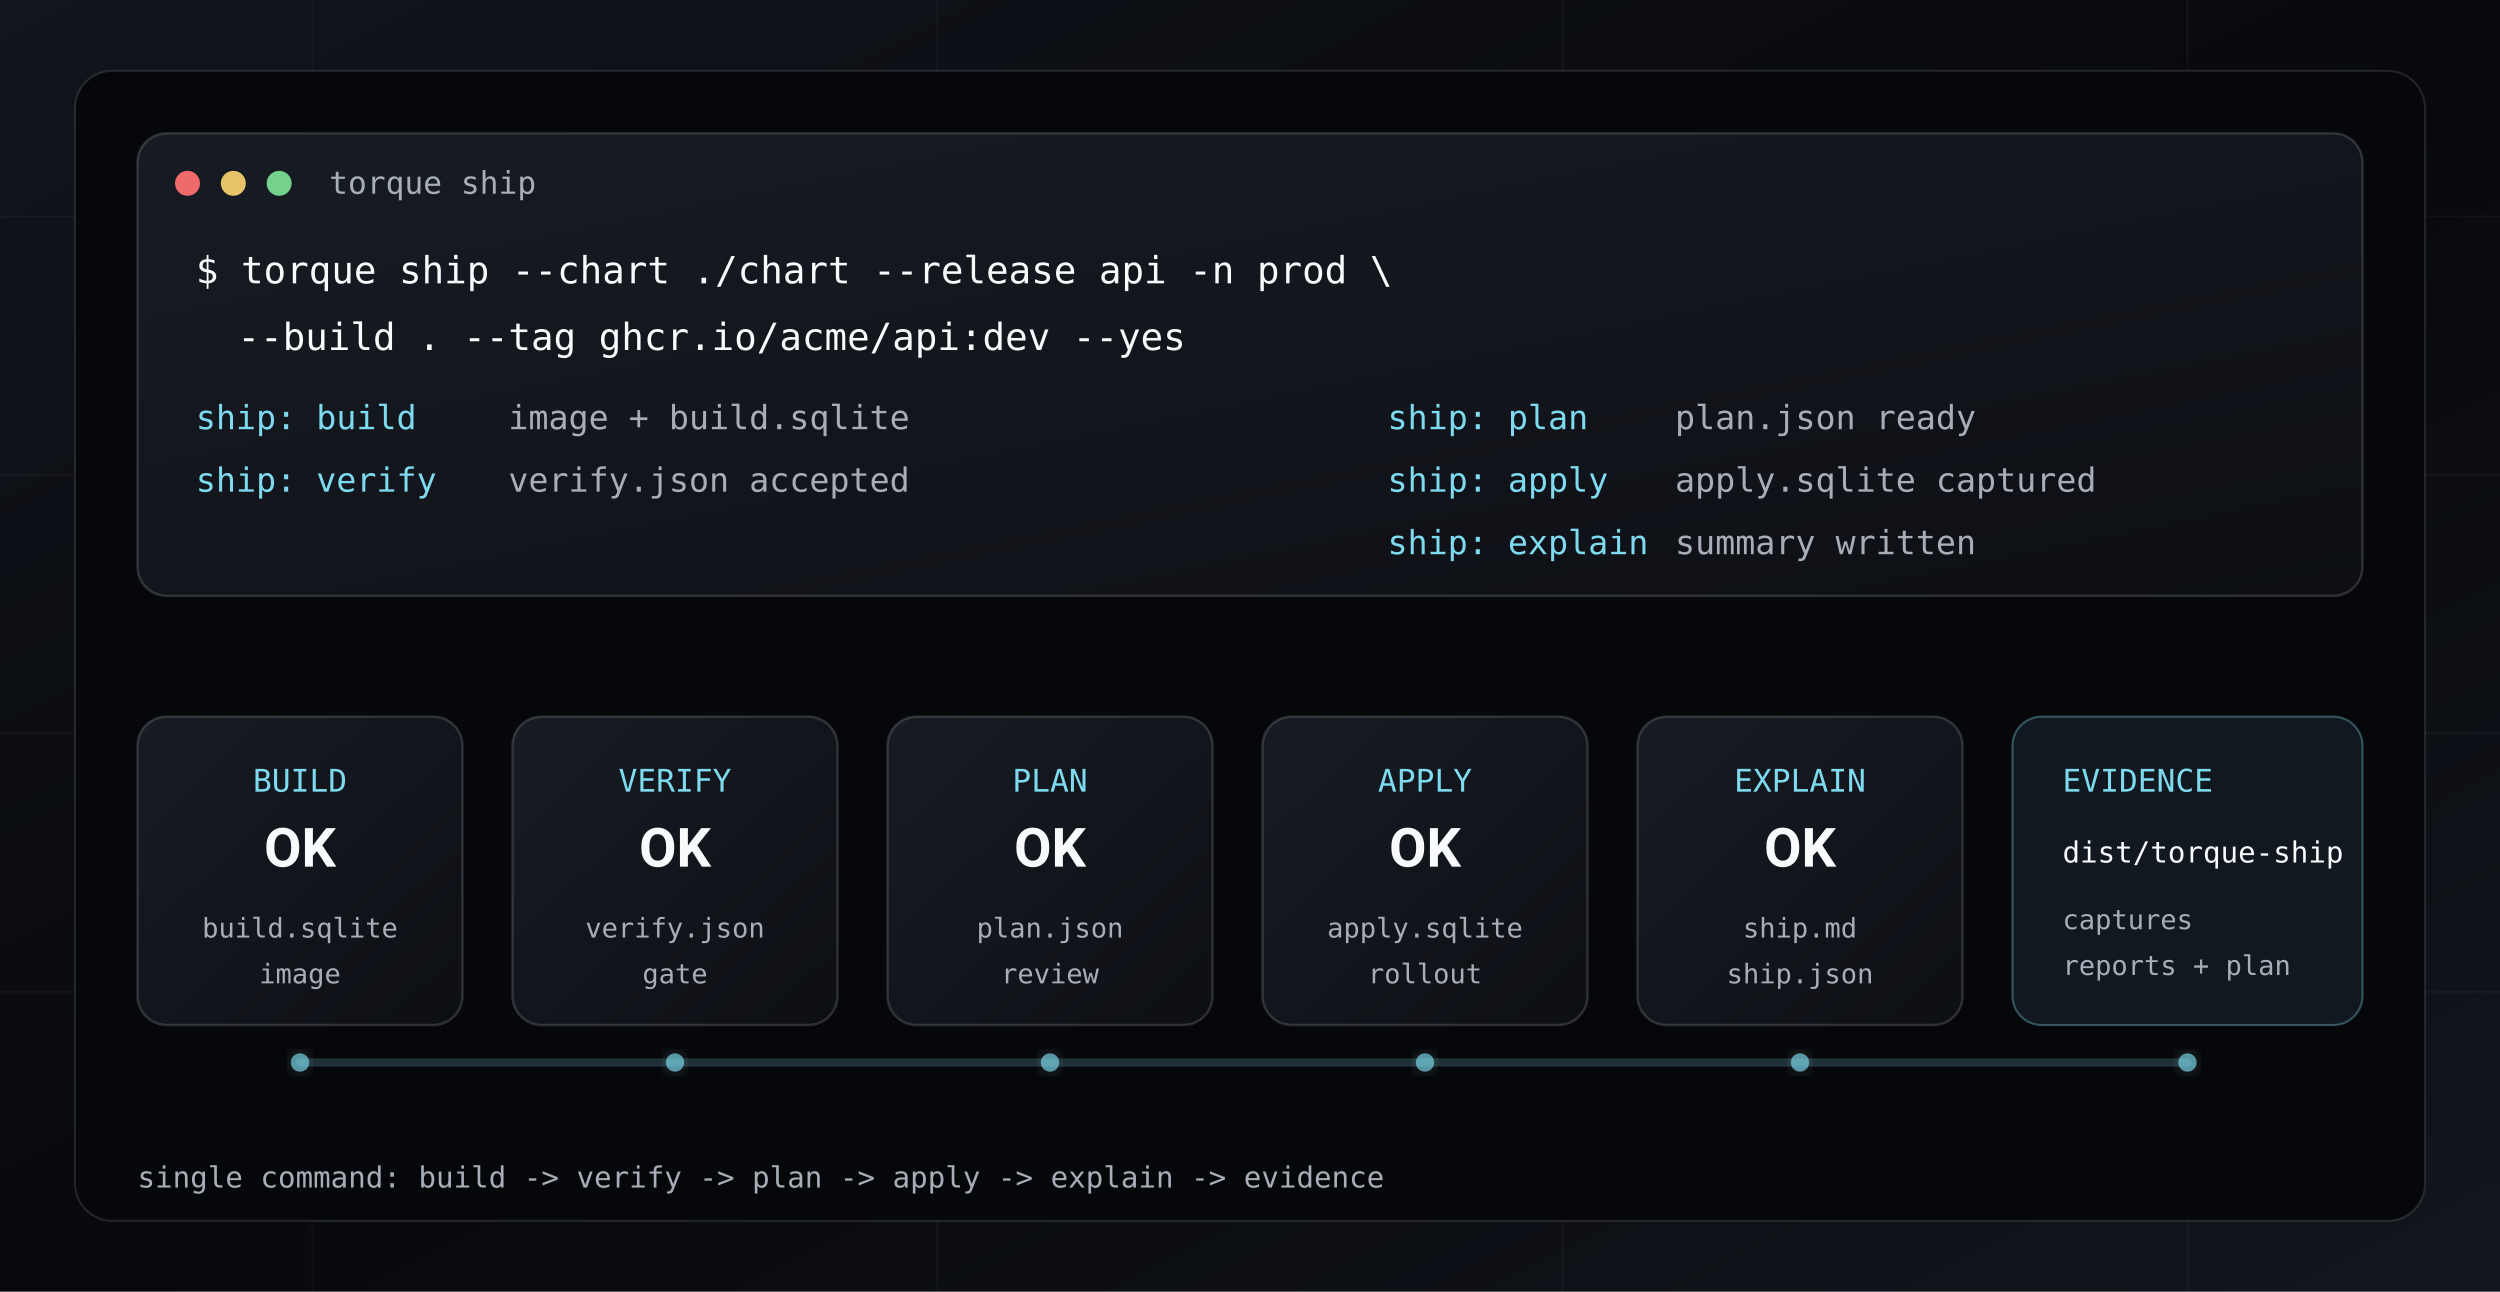
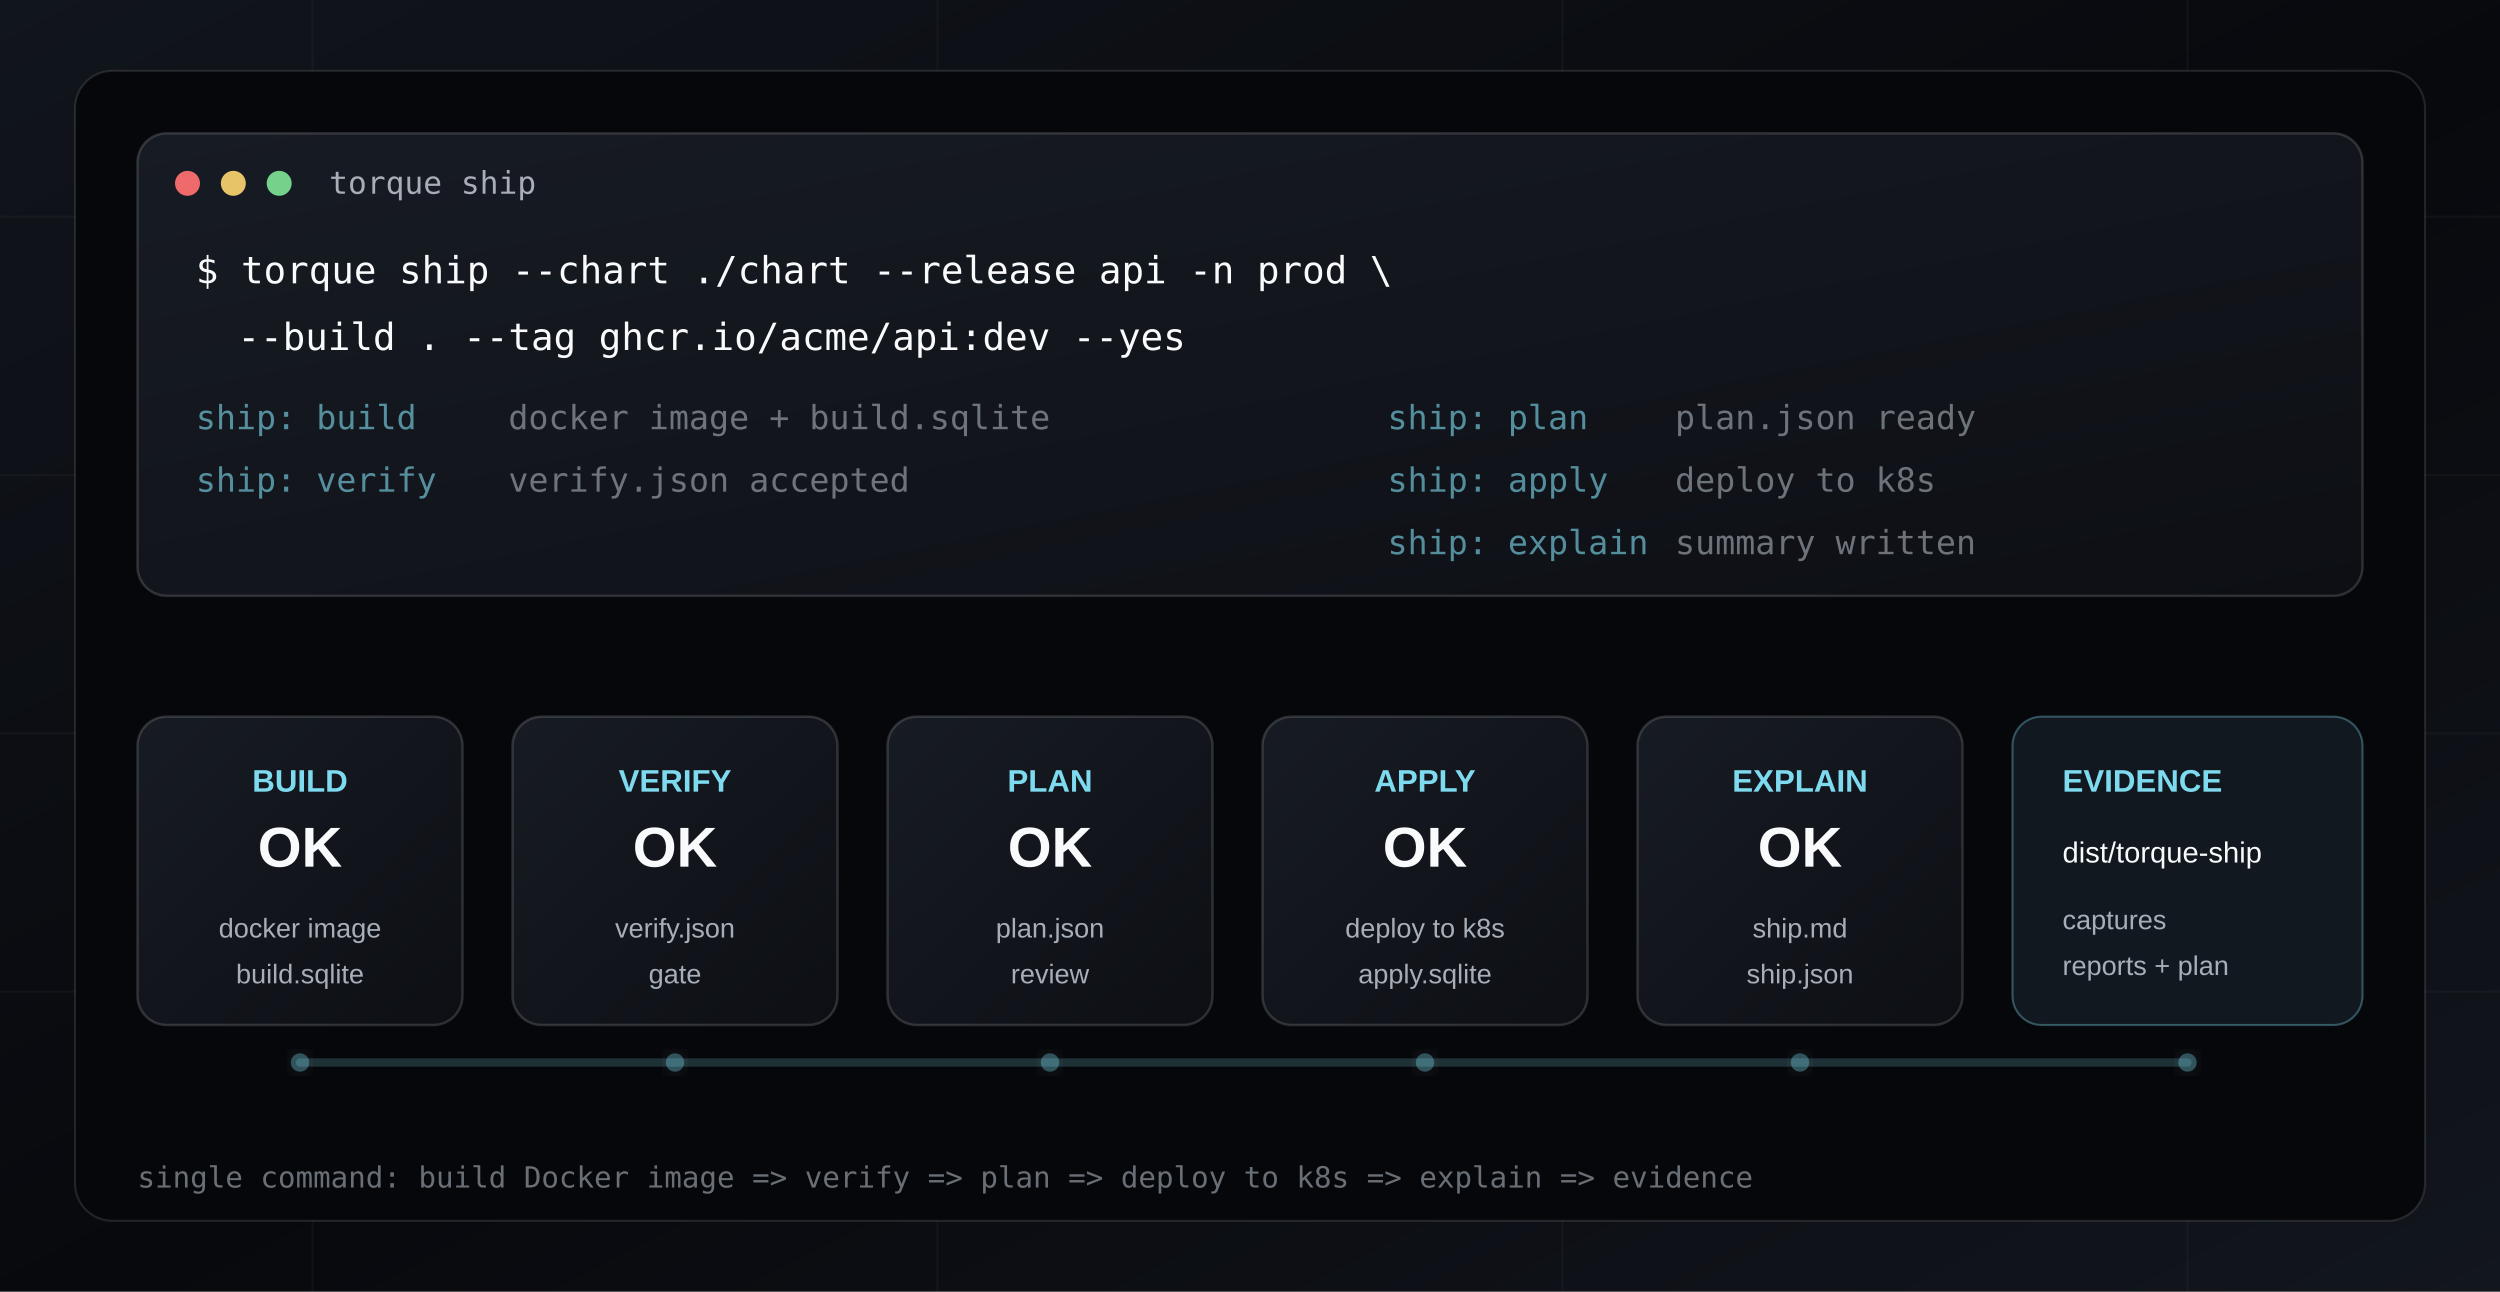
<svg xmlns="http://www.w3.org/2000/svg" viewBox="0 0 1200 620" role="img" aria-labelledby="title desc">
  <defs>
    <linearGradient id="bg" x1="0" y1="0" x2="1" y2="1">
      <stop offset="0" stop-color="#11151c" />
      <stop offset="0.52" stop-color="#08090d" />
      <stop offset="1" stop-color="#12161d" />
    </linearGradient>
    <linearGradient id="panel" x1="0" y1="0" x2="1" y2="1">
      <stop offset="0" stop-color="#171b23" />
      <stop offset="1" stop-color="#0d0f14" />
    </linearGradient>
    <linearGradient id="rail" x1="0" y1="0" x2="1" y2="0">
      <stop offset="0" stop-color="#7edaee" stop-opacity="0.18" />
      <stop offset="0.5" stop-color="#7edaee" stop-opacity="0.72" />
      <stop offset="1" stop-color="#edf1f5" stop-opacity="0.18" />
    </linearGradient>
    <filter id="softGlow" x="-20%" y="-20%" width="140%" height="140%">
      <feGaussianBlur stdDeviation="4" result="blur" />
      <feColorMatrix in="blur" type="matrix" values="0 0 0 0 0.49 0 0 0 0 0.85 0 0 0 0 0.93 0 0 0 0.38 0" />
      <feMerge>
        <feMergeNode />
        <feMergeNode in="SourceGraphic" />
      </feMerge>
    </filter>
    <style>
      .mono { font-family: "SF Mono", "Monaco", "Inconsolata", "Fira Code", ui-monospace, monospace; }
      .sans { font-family: -apple-system, BlinkMacSystemFont, "Segoe UI", Roboto, Arial, sans-serif; }
+       .tech { font-family: "DIN Alternate", "Avenir Next Condensed", "Rajdhani", "Orbitron", "Eurostile", "Bank Gothic", "Exo 2", "Arial Narrow", "Segoe UI", Arial, sans-serif; font-stretch: condensed; }
      .muted { fill: #a7aeb8; }
      .bright { fill: #f8fafc; }
      .accent { fill: #7edaee; }
      .panel { fill: url(#panel); stroke: rgba(237,241,245,0.16); stroke-width: 1.2; }
      .flow-rail { stroke: #7edaee; stroke-opacity: 0.2; stroke-width: 4; stroke-linecap: round; }
      .flow-dash {
        stroke: #edf1f5;
-         stroke-opacity: 0.72;
+         stroke-opacity: 0.76;
        stroke-width: 3.2;
        stroke-linecap: round;
-         stroke-dasharray: 24 56;
-         animation: flowDash 6.4s linear infinite;
+         stroke-dasharray: 8 92;
+         animation: flowDash 7.8s cubic-bezier(0.34, 0, 0.18, 1) infinite;
        filter: url(#softGlow);
      }
-       .flow-node { fill: #7edaee; opacity: 0.68; filter: url(#softGlow); }
+       .flow-node {
+         fill: #7edaee;
+         opacity: 0.36;
+         filter: url(#softGlow);
+         animation: nodeGlow 7.8s ease-in-out infinite;
+       }
+       .stage-ring {
+         fill: none;
+         stroke: #62f38d;
+         stroke-width: 1.8;
+         stroke-opacity: 0;
+         filter: url(#softGlow);
+         animation: stageRing 7.8s ease-in-out infinite;
+       }
+       .stage-fill {
+         fill: #2bff76;
+         opacity: 0;
+         animation: stageFill 7.8s ease-in-out infinite;
+       }
+       .stage-ok { animation: stageOk 7.8s ease-in-out infinite; }
+       .log-step {
+         opacity: 0.62;
+         animation: logStep 7.8s ease-in-out infinite;
+       }
+       .delay-build { animation-delay: 0s; }
+       .delay-verify { animation-delay: 1.1s; }
+       .delay-plan { animation-delay: 2.2s; }
+       .delay-apply { animation-delay: 3.3s; }
+       .delay-explain { animation-delay: 4.4s; }
+       .delay-evidence { animation-delay: 5.5s; }
      @keyframes flowDash {
-         to { stroke-dashoffset: -160; }
+         0% { stroke-dashoffset: 0; stroke-opacity: 0; }
+         7% { stroke-opacity: 0.76; }
+         82% { stroke-dashoffset: -100; stroke-opacity: 0.76; }
+         100% { stroke-dashoffset: -100; stroke-opacity: 0; }
+       }
+       @keyframes stageRing {
+         0%, 18%, 100% { stroke-opacity: 0; }
+         4%, 12% { stroke-opacity: 0.9; }
+       }
+       @keyframes stageFill {
+         0%, 18%, 100% { opacity: 0; }
+         4%, 12% { opacity: 0.16; }
+       }
+       @keyframes stageOk {
+         0%, 18%, 100% { fill: #f8fafc; opacity: 0.92; }
+         4%, 12% { fill: #62f38d; opacity: 1; }
+       }
+       @keyframes logStep {
+         0%, 18%, 100% { opacity: 0.62; }
+         4%, 12% { opacity: 1; }
+       }
+       @keyframes nodeGlow {
+         0%, 18%, 100% { opacity: 0.36; }
+         4%, 12% { opacity: 1; }
      }
      @media (prefers-reduced-motion: reduce) {
-         .flow-dash { animation: none; }
+         .flow-dash,
+         .flow-node,
+         .stage-fill,
+         .stage-ring,
+         .stage-ok,
+         .log-step { animation: none; }
+         .log-step { opacity: 1; }
      }
    </style>
  </defs>
  <rect width="1200" height="620" fill="url(#bg)" />
  <path d="M0 104h1200M0 228h1200M0 352h1200M0 476h1200M150 0v620M450 0v620M750 0v620M1050 0v620" stroke="#ffffff" stroke-opacity="0.032" />
  <rect x="36" y="34" width="1128" height="552" rx="18" fill="#06070a" stroke="#edf1f5" stroke-opacity="0.12" />
  <g transform="translate(66 64)">
    <rect width="1068" height="222" rx="14" class="panel" />
    <circle cx="24" cy="24" r="6" fill="#ef6a6a" />
    <circle cx="46" cy="24" r="6" fill="#e8c468" />
    <circle cx="68" cy="24" r="6" fill="#74d28a" />
    <text x="92" y="29" class="mono muted" font-size="15">torque ship</text>
    <text x="28" y="72" class="mono bright" font-size="18">$ torque ship --chart ./chart --release api -n prod \</text>
    <text x="48" y="104" class="mono bright" font-size="18">--build . --tag ghcr.io/acme/api:dev --yes</text>
    <g transform="translate(28 142)">
-       <text x="0" y="0" class="mono accent" font-size="16">ship: build</text>
-       <text x="150" y="0" class="mono muted" font-size="16">image + build.sqlite</text>
-       <text x="0" y="30" class="mono accent" font-size="16">ship: verify</text>
-       <text x="150" y="30" class="mono muted" font-size="16">verify.json accepted</text>
+       <g class="log-step delay-build">
+         <text x="0" y="0" class="mono accent" font-size="16">ship: build</text>
+         <text x="150" y="0" class="mono muted" font-size="16">docker image + build.sqlite</text>
+       </g>
+       <g class="log-step delay-verify">
+         <text x="0" y="30" class="mono accent" font-size="16">ship: verify</text>
+         <text x="150" y="30" class="mono muted" font-size="16">verify.json accepted</text>
+       </g>
    </g>
    <g transform="translate(600 142)">
-       <text x="0" y="0" class="mono accent" font-size="16">ship: plan</text>
-       <text x="138" y="0" class="mono muted" font-size="16">plan.json ready</text>
-       <text x="0" y="30" class="mono accent" font-size="16">ship: apply</text>
-       <text x="138" y="30" class="mono muted" font-size="16">apply.sqlite captured</text>
-       <text x="0" y="60" class="mono accent" font-size="16">ship: explain</text>
-       <text x="138" y="60" class="mono muted" font-size="16">summary written</text>
+       <g class="log-step delay-plan">
+         <text x="0" y="0" class="mono accent" font-size="16">ship: plan</text>
+         <text x="138" y="0" class="mono muted" font-size="16">plan.json ready</text>
+       </g>
+       <g class="log-step delay-apply">
+         <text x="0" y="30" class="mono accent" font-size="16">ship: apply</text>
+         <text x="138" y="30" class="mono muted" font-size="16">deploy to k8s</text>
+       </g>
+       <g class="log-step delay-explain">
+         <text x="0" y="60" class="mono accent" font-size="16">ship: explain</text>
+         <text x="138" y="60" class="mono muted" font-size="16">summary written</text>
+       </g>
    </g>
  </g>
  <g transform="translate(66 344)">
    <g transform="translate(0 0)">
      <rect width="156" height="148" rx="14" class="panel" />
-       <text x="78" y="36" text-anchor="middle" class="mono accent" font-size="15">BUILD</text>
-       <text x="78" y="72" text-anchor="middle" class="sans bright" font-size="26" font-weight="760">OK</text>
-       <text x="78" y="106" text-anchor="middle" class="mono muted" font-size="13">build.sqlite</text>
-       <text x="78" y="128" text-anchor="middle" class="mono muted" font-size="13">image</text>
+       <rect width="156" height="148" rx="14" class="stage-fill delay-build" />
+       <text x="78" y="36" text-anchor="middle" class="tech accent" font-size="15" font-weight="700">BUILD</text>
+       <text x="78" y="72" text-anchor="middle" class="tech bright stage-ok delay-build" font-size="27" font-weight="800">OK</text>
+       <text x="78" y="106" text-anchor="middle" class="tech muted" font-size="13">docker image</text>
+       <text x="78" y="128" text-anchor="middle" class="tech muted" font-size="13">build.sqlite</text>
+       <rect width="156" height="148" rx="14" class="stage-ring delay-build" />
    </g>
    <g transform="translate(180 0)">
      <rect width="156" height="148" rx="14" class="panel" />
-       <text x="78" y="36" text-anchor="middle" class="mono accent" font-size="15">VERIFY</text>
-       <text x="78" y="72" text-anchor="middle" class="sans bright" font-size="26" font-weight="760">OK</text>
-       <text x="78" y="106" text-anchor="middle" class="mono muted" font-size="13">verify.json</text>
-       <text x="78" y="128" text-anchor="middle" class="mono muted" font-size="13">gate</text>
+       <rect width="156" height="148" rx="14" class="stage-fill delay-verify" />
+       <text x="78" y="36" text-anchor="middle" class="tech accent" font-size="15" font-weight="700">VERIFY</text>
+       <text x="78" y="72" text-anchor="middle" class="tech bright stage-ok delay-verify" font-size="27" font-weight="800">OK</text>
+       <text x="78" y="106" text-anchor="middle" class="tech muted" font-size="13">verify.json</text>
+       <text x="78" y="128" text-anchor="middle" class="tech muted" font-size="13">gate</text>
+       <rect width="156" height="148" rx="14" class="stage-ring delay-verify" />
    </g>
    <g transform="translate(360 0)">
      <rect width="156" height="148" rx="14" class="panel" />
-       <text x="78" y="36" text-anchor="middle" class="mono accent" font-size="15">PLAN</text>
-       <text x="78" y="72" text-anchor="middle" class="sans bright" font-size="26" font-weight="760">OK</text>
-       <text x="78" y="106" text-anchor="middle" class="mono muted" font-size="13">plan.json</text>
-       <text x="78" y="128" text-anchor="middle" class="mono muted" font-size="13">review</text>
+       <rect width="156" height="148" rx="14" class="stage-fill delay-plan" />
+       <text x="78" y="36" text-anchor="middle" class="tech accent" font-size="15" font-weight="700">PLAN</text>
+       <text x="78" y="72" text-anchor="middle" class="tech bright stage-ok delay-plan" font-size="27" font-weight="800">OK</text>
+       <text x="78" y="106" text-anchor="middle" class="tech muted" font-size="13">plan.json</text>
+       <text x="78" y="128" text-anchor="middle" class="tech muted" font-size="13">review</text>
+       <rect width="156" height="148" rx="14" class="stage-ring delay-plan" />
    </g>
    <g transform="translate(540 0)">
      <rect width="156" height="148" rx="14" class="panel" />
-       <text x="78" y="36" text-anchor="middle" class="mono accent" font-size="15">APPLY</text>
-       <text x="78" y="72" text-anchor="middle" class="sans bright" font-size="26" font-weight="760">OK</text>
-       <text x="78" y="106" text-anchor="middle" class="mono muted" font-size="13">apply.sqlite</text>
-       <text x="78" y="128" text-anchor="middle" class="mono muted" font-size="13">rollout</text>
+       <rect width="156" height="148" rx="14" class="stage-fill delay-apply" />
+       <text x="78" y="36" text-anchor="middle" class="tech accent" font-size="15" font-weight="700">APPLY</text>
+       <text x="78" y="72" text-anchor="middle" class="tech bright stage-ok delay-apply" font-size="27" font-weight="800">OK</text>
+       <text x="78" y="106" text-anchor="middle" class="tech muted" font-size="13">deploy to k8s</text>
+       <text x="78" y="128" text-anchor="middle" class="tech muted" font-size="13">apply.sqlite</text>
+       <rect width="156" height="148" rx="14" class="stage-ring delay-apply" />
    </g>
    <g transform="translate(720 0)">
      <rect width="156" height="148" rx="14" class="panel" />
-       <text x="78" y="36" text-anchor="middle" class="mono accent" font-size="15">EXPLAIN</text>
-       <text x="78" y="72" text-anchor="middle" class="sans bright" font-size="26" font-weight="760">OK</text>
-       <text x="78" y="106" text-anchor="middle" class="mono muted" font-size="13">ship.md</text>
-       <text x="78" y="128" text-anchor="middle" class="mono muted" font-size="13">ship.json</text>
+       <rect width="156" height="148" rx="14" class="stage-fill delay-explain" />
+       <text x="78" y="36" text-anchor="middle" class="tech accent" font-size="15" font-weight="700">EXPLAIN</text>
+       <text x="78" y="72" text-anchor="middle" class="tech bright stage-ok delay-explain" font-size="27" font-weight="800">OK</text>
+       <text x="78" y="106" text-anchor="middle" class="tech muted" font-size="13">ship.md</text>
+       <text x="78" y="128" text-anchor="middle" class="tech muted" font-size="13">ship.json</text>
+       <rect width="156" height="148" rx="14" class="stage-ring delay-explain" />
    </g>
    <g transform="translate(900 0)">
      <rect width="168" height="148" rx="14" fill="#111820" stroke="#7edaee" stroke-opacity="0.34" />
-       <text x="24" y="36" class="mono accent" font-size="15">EVIDENCE</text>
-       <text x="24" y="70" class="mono bright" font-size="14">dist/torque-ship</text>
-       <text x="24" y="102" class="mono muted" font-size="13">captures</text>
-       <text x="24" y="124" class="mono muted" font-size="13">reports + plan</text>
+       <rect width="168" height="148" rx="14" class="stage-fill delay-evidence" />
+       <text x="24" y="36" class="tech accent" font-size="15" font-weight="700">EVIDENCE</text>
+       <text x="24" y="70" class="tech bright stage-ok delay-evidence" font-size="14">dist/torque-ship</text>
+       <text x="24" y="102" class="tech muted" font-size="13">captures</text>
+       <text x="24" y="124" class="tech muted" font-size="13">reports + plan</text>
+       <rect width="168" height="148" rx="14" class="stage-ring delay-evidence" />
    </g>
    <path class="flow-rail" d="M78 166H984" fill="none" />
-     <path class="flow-dash" d="M78 166H984" fill="none" />
-     <circle class="flow-node" cx="78" cy="166" r="4.4" />
-     <circle class="flow-node" cx="258" cy="166" r="4.4" />
-     <circle class="flow-node" cx="438" cy="166" r="4.4" />
-     <circle class="flow-node" cx="618" cy="166" r="4.4" />
-     <circle class="flow-node" cx="798" cy="166" r="4.4" />
-     <circle class="flow-node" cx="984" cy="166" r="4.4" />
+     <path class="flow-dash" d="M78 166H984" pathLength="100" fill="none" />
+     <circle class="flow-node delay-build" cx="78" cy="166" r="4.4" />
+     <circle class="flow-node delay-verify" cx="258" cy="166" r="4.4" />
+     <circle class="flow-node delay-plan" cx="438" cy="166" r="4.4" />
+     <circle class="flow-node delay-apply" cx="618" cy="166" r="4.4" />
+     <circle class="flow-node delay-explain" cx="798" cy="166" r="4.4" />
+     <circle class="flow-node delay-evidence" cx="984" cy="166" r="4.4" />
  </g>
-   <text x="66" y="570" class="mono muted" font-size="14">single command: build -&gt; verify -&gt; plan -&gt; apply -&gt; explain -&gt; evidence</text>
+   <text x="66" y="570" class="mono muted log-step delay-evidence" font-size="14">single command: build Docker image =&gt; verify =&gt; plan =&gt; deploy to k8s =&gt; explain =&gt; evidence</text>
</svg>
